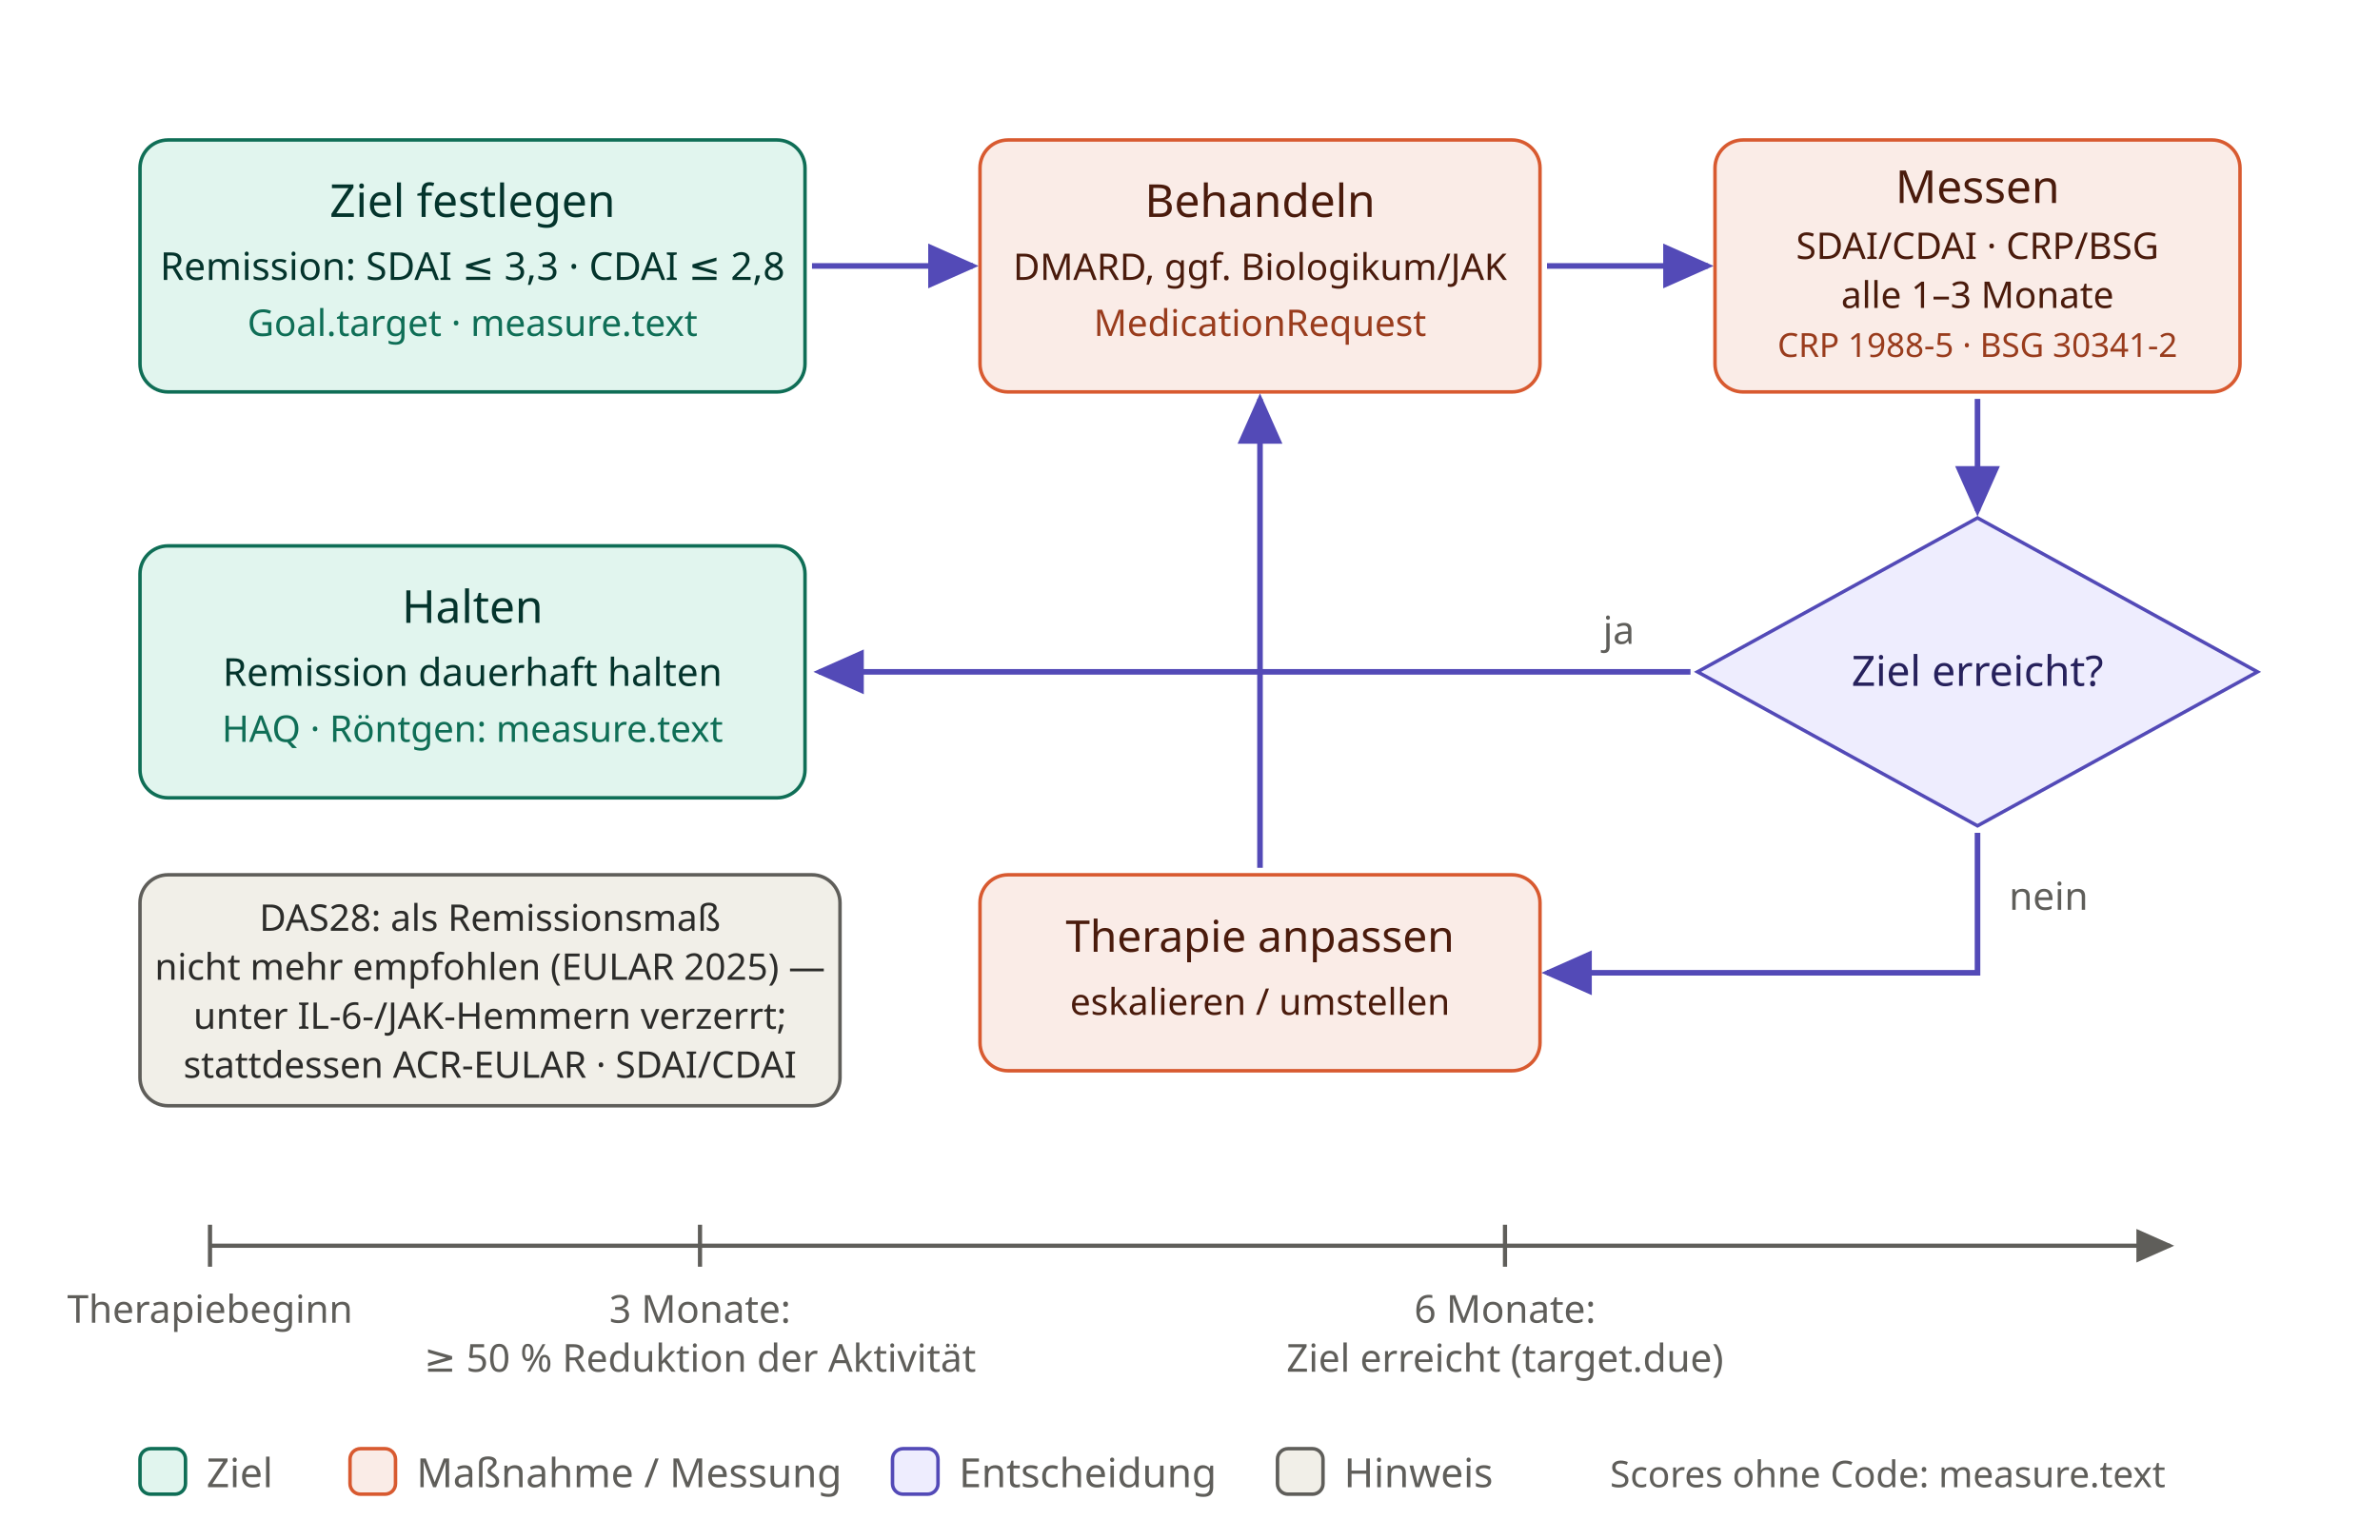
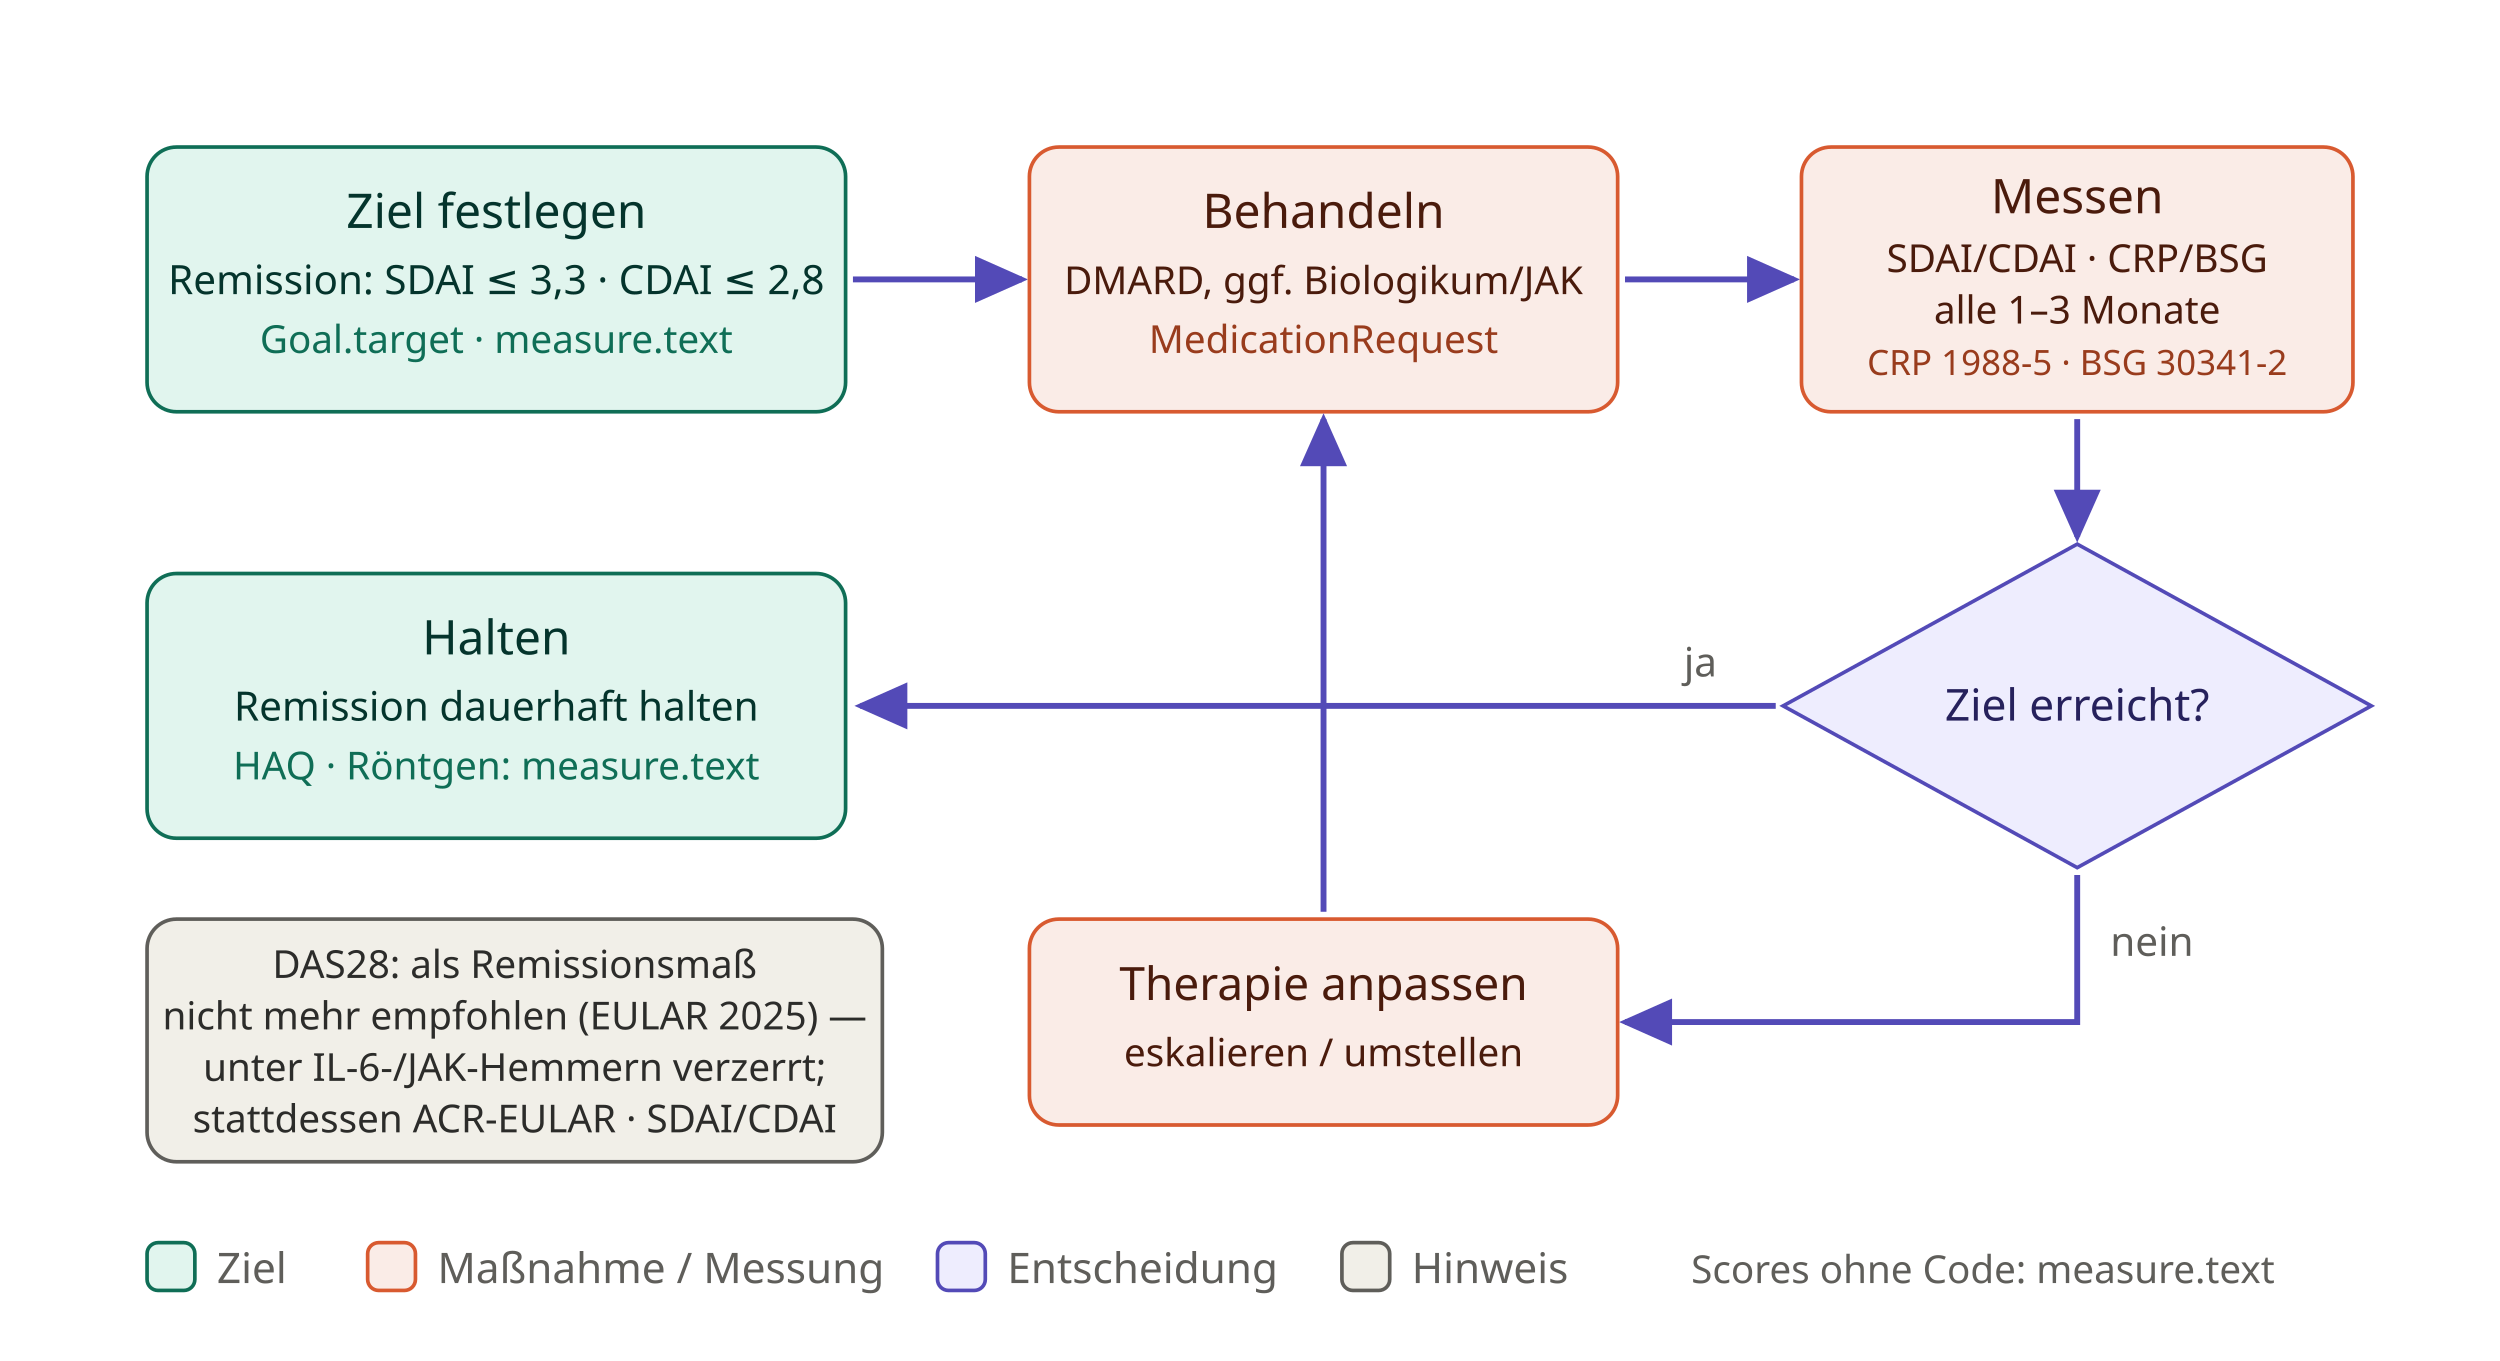
- <svg xmlns="http://www.w3.org/2000/svg" width="100%" viewBox="0 0 680 440" role="img" font-family="'Aptos','Segoe UI',system-ui,sans-serif">
+ <svg xmlns="http://www.w3.org/2000/svg" width="100%" viewBox="0 0 680 370" role="img" font-family="'Aptos','Segoe UI',system-ui,sans-serif">
  <defs>
    <marker id="arp" markerWidth="10" markerHeight="10" refX="8" refY="4" orient="auto">
      <path d="M0,0 L9,4 L0,8 z" fill="#534AB7" />
    </marker>
    <marker id="argr" markerWidth="10" markerHeight="10" refX="8" refY="4" orient="auto">
      <path d="M0,0 L9,4 L0,8 z" fill="#5F5E5A" />
    </marker>
  </defs>
  <g>
    <rect x="40" y="40" width="190" height="72" rx="8" fill="#E1F5EE" stroke="#0F6E56" />
    <text x="135" y="62" text-anchor="middle" font-size="13" font-weight="500" fill="#04342C">Ziel festlegen</text>
    <text x="135" y="80" text-anchor="middle" font-size="11" fill="#04342C">Remission: SDAI ≤ 3,3 · CDAI ≤ 2,8</text>
    <text x="135" y="96" text-anchor="middle" font-size="10.5" fill="#0F6E56">Goal.target · measure.text</text>
  </g>
  <line x1="232" y1="76" x2="278" y2="76" stroke="#534AB7" stroke-width="1.6" marker-end="url(#arp)" />
  <g>
    <rect x="280" y="40" width="160" height="72" rx="8" fill="#FAECE7" stroke="#D85A30" />
    <text x="360" y="62" text-anchor="middle" font-size="13" font-weight="500" fill="#4A1B0C">Behandeln</text>
    <text x="360" y="80" text-anchor="middle" font-size="10.5" fill="#4A1B0C">DMARD, ggf. Biologikum/JAK</text>
    <text x="360" y="96" text-anchor="middle" font-size="10.5" fill="#993C1D">MedicationRequest</text>
  </g>
  <line x1="442" y1="76" x2="488" y2="76" stroke="#534AB7" stroke-width="1.6" marker-end="url(#arp)" />
  <g>
    <rect x="490" y="40" width="150" height="72" rx="8" fill="#FAECE7" stroke="#D85A30" />
    <text x="565" y="58" text-anchor="middle" font-size="13" font-weight="500" fill="#4A1B0C">Messen</text>
    <text x="565" y="74" text-anchor="middle" font-size="10.5" fill="#4A1B0C">SDAI/CDAI · CRP/BSG</text>
    <text x="565" y="88" text-anchor="middle" font-size="10.5" fill="#4A1B0C">alle 1–3 Monate</text>
    <text x="565" y="102" text-anchor="middle" font-size="9.5" fill="#993C1D">CRP 1988-5 · BSG 30341-2</text>
  </g>
  <line x1="565" y1="114" x2="565" y2="146" stroke="#534AB7" stroke-width="1.6" marker-end="url(#arp)" />
  <polygon points="565,148 645,192 565,236 485,192" fill="#EEEDFE" stroke="#534AB7" />
  <text x="565" y="196" text-anchor="middle" font-size="12" font-weight="500" fill="#26215C">Ziel erreicht?</text>
  <line x1="483" y1="192" x2="234" y2="192" stroke="#534AB7" stroke-width="1.6" marker-end="url(#arp)" />
  <text x="458" y="184" font-size="11" fill="#5F5E5A">ja</text>
  <g>
    <rect x="40" y="156" width="190" height="72" rx="8" fill="#E1F5EE" stroke="#0F6E56" />
    <text x="135" y="178" text-anchor="middle" font-size="13" font-weight="500" fill="#04342C">Halten</text>
    <text x="135" y="196" text-anchor="middle" font-size="11" fill="#04342C">Remission dauerhaft halten</text>
    <text x="135" y="212" text-anchor="middle" font-size="10.5" fill="#0F6E56">HAQ · Röntgen: measure.text</text>
  </g>
  <path d="M565,238 L565,278 L442,278" fill="none" stroke="#534AB7" stroke-width="1.6" marker-end="url(#arp)" />
  <text x="574" y="260" font-size="11" fill="#5F5E5A">nein</text>
  <g>
    <rect x="280" y="250" width="160" height="56" rx="8" fill="#FAECE7" stroke="#D85A30" />
    <text x="360" y="272" text-anchor="middle" font-size="12.5" font-weight="500" fill="#4A1B0C">Therapie anpassen</text>
    <text x="360" y="290" text-anchor="middle" font-size="10.5" fill="#4A1B0C">eskalieren / umstellen</text>
  </g>
  <line x1="360" y1="248" x2="360" y2="114" stroke="#534AB7" stroke-width="1.6" marker-end="url(#arp)" />
  <g>
    <rect x="40" y="250" width="200" height="66" rx="8" fill="#F1EFE8" stroke="#5F5E5A" />
    <text x="140" y="266" text-anchor="middle" font-size="10.5" font-weight="500" fill="#2C2C2A">DAS28: als Remissionsmaß</text>
    <text x="140" y="280" text-anchor="middle" font-size="10.5" fill="#2C2C2A">nicht mehr empfohlen (EULAR 2025) —</text>
    <text x="140" y="294" text-anchor="middle" font-size="10.5" fill="#2C2C2A">unter IL-6-/JAK-Hemmern verzerrt;</text>
    <text x="140" y="308" text-anchor="middle" font-size="10.5" fill="#2C2C2A">stattdessen ACR-EULAR · SDAI/CDAI</text>
  </g>
-   <line x1="60" y1="356" x2="620" y2="356" stroke="#5F5E5A" stroke-width="1.2" marker-end="url(#argr)" />
-   <line x1="60" y1="350" x2="60" y2="362" stroke="#5F5E5A" stroke-width="1.2" />
-   <line x1="200" y1="350" x2="200" y2="362" stroke="#5F5E5A" stroke-width="1.2" />
-   <line x1="430" y1="350" x2="430" y2="362" stroke="#5F5E5A" stroke-width="1.2" />
-   <text x="60" y="378" text-anchor="middle" font-size="11" fill="#5F5E5A">Therapiebeginn</text>
-   <text x="200" y="378" text-anchor="middle" font-size="11" fill="#5F5E5A">3 Monate:</text>
-   <text x="200" y="392" text-anchor="middle" font-size="11" fill="#5F5E5A">≥ 50 % Reduktion der Aktivität</text>
-   <text x="430" y="378" text-anchor="middle" font-size="11" fill="#5F5E5A">6 Monate:</text>
-   <text x="430" y="392" text-anchor="middle" font-size="11" fill="#5F5E5A">Ziel erreicht (target.due)</text>
-   <rect x="40" y="414" width="13" height="13" rx="3" fill="#E1F5EE" stroke="#0F6E56" />
-   <text x="59" y="425" font-size="11.5" fill="#5F5E5A">Ziel</text>
-   <rect x="100" y="414" width="13" height="13" rx="3" fill="#FAECE7" stroke="#D85A30" />
-   <text x="119" y="425" font-size="11.5" fill="#5F5E5A">Maßnahme / Messung</text>
-   <rect x="255" y="414" width="13" height="13" rx="3" fill="#EEEDFE" stroke="#534AB7" />
-   <text x="274" y="425" font-size="11.5" fill="#5F5E5A">Entscheidung</text>
-   <rect x="365" y="414" width="13" height="13" rx="3" fill="#F1EFE8" stroke="#5F5E5A" />
-   <text x="384" y="425" font-size="11.5" fill="#5F5E5A">Hinweis</text>
-   <text x="460" y="425" font-size="10.5" fill="#5F5E5A">Scores ohne Code: measure.text</text>
+   <rect x="40" y="338" width="13" height="13" rx="3" fill="#E1F5EE" stroke="#0F6E56" />
+   <text x="59" y="349" font-size="11.5" fill="#5F5E5A">Ziel</text>
+   <rect x="100" y="338" width="13" height="13" rx="3" fill="#FAECE7" stroke="#D85A30" />
+   <text x="119" y="349" font-size="11.5" fill="#5F5E5A">Maßnahme / Messung</text>
+   <rect x="255" y="338" width="13" height="13" rx="3" fill="#EEEDFE" stroke="#534AB7" />
+   <text x="274" y="349" font-size="11.5" fill="#5F5E5A">Entscheidung</text>
+   <rect x="365" y="338" width="13" height="13" rx="3" fill="#F1EFE8" stroke="#5F5E5A" />
+   <text x="384" y="349" font-size="11.5" fill="#5F5E5A">Hinweis</text>
+   <text x="460" y="349" font-size="10.5" fill="#5F5E5A">Scores ohne Code: measure.text</text>
</svg>
